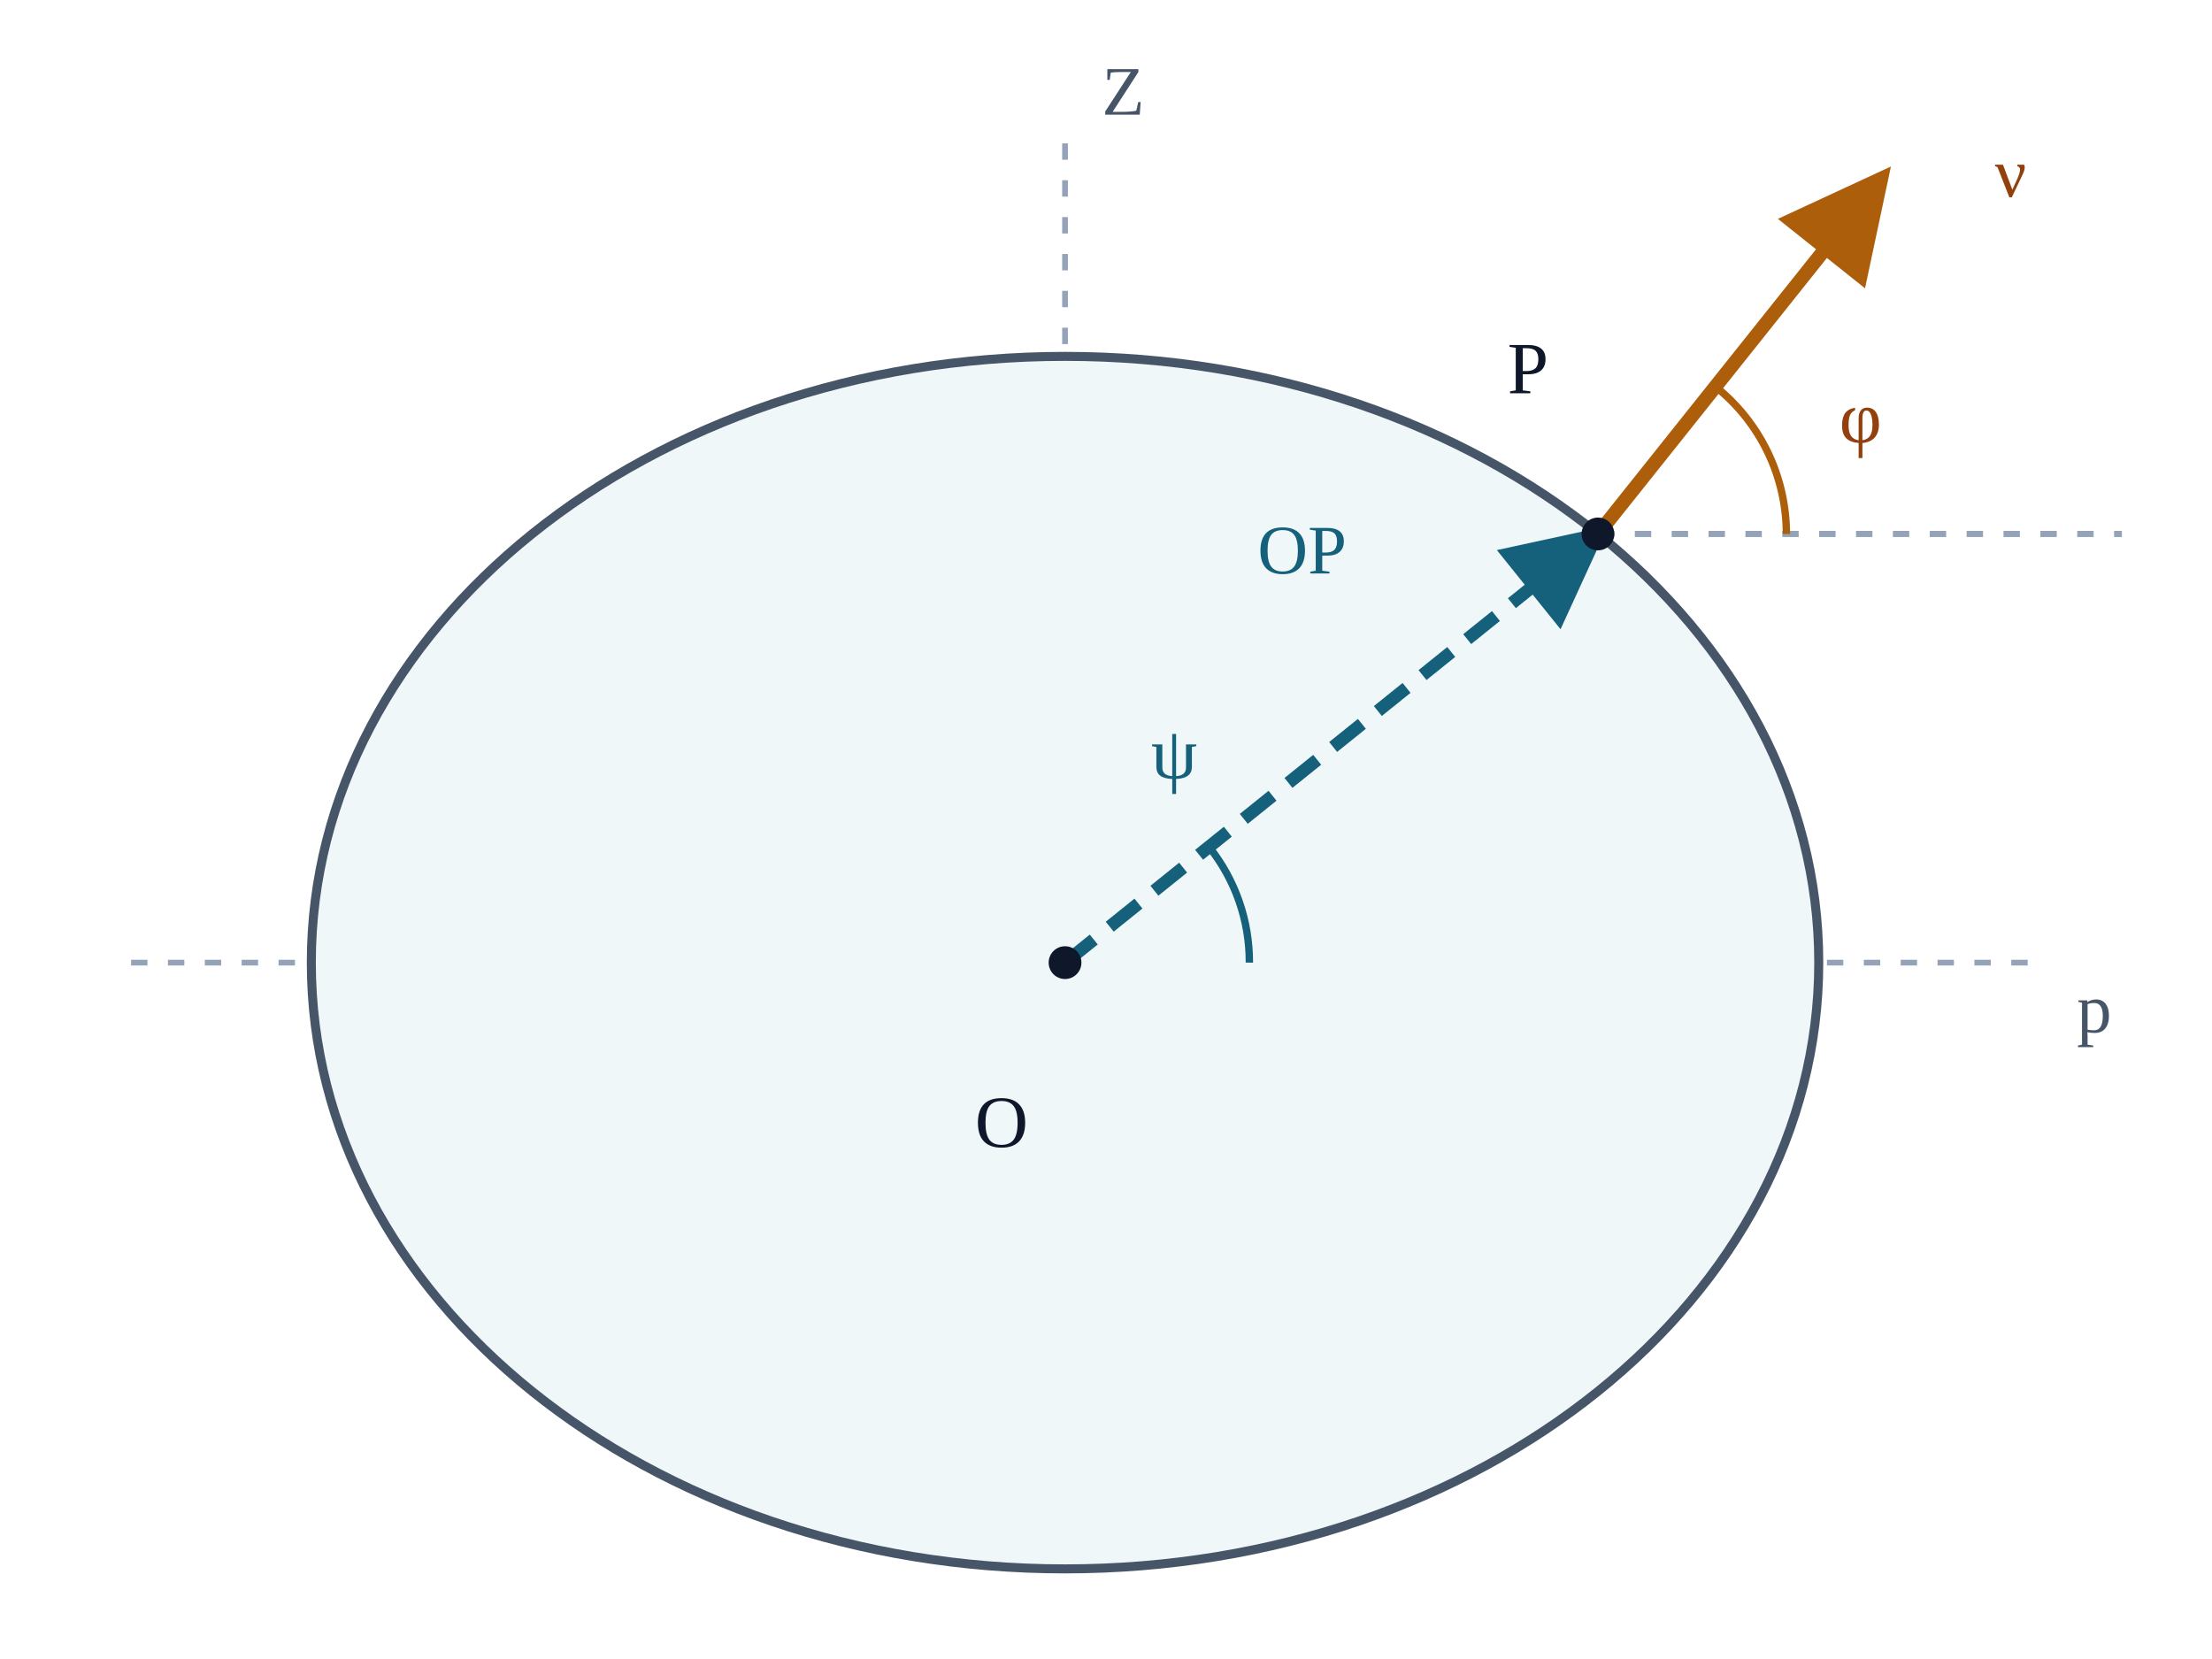
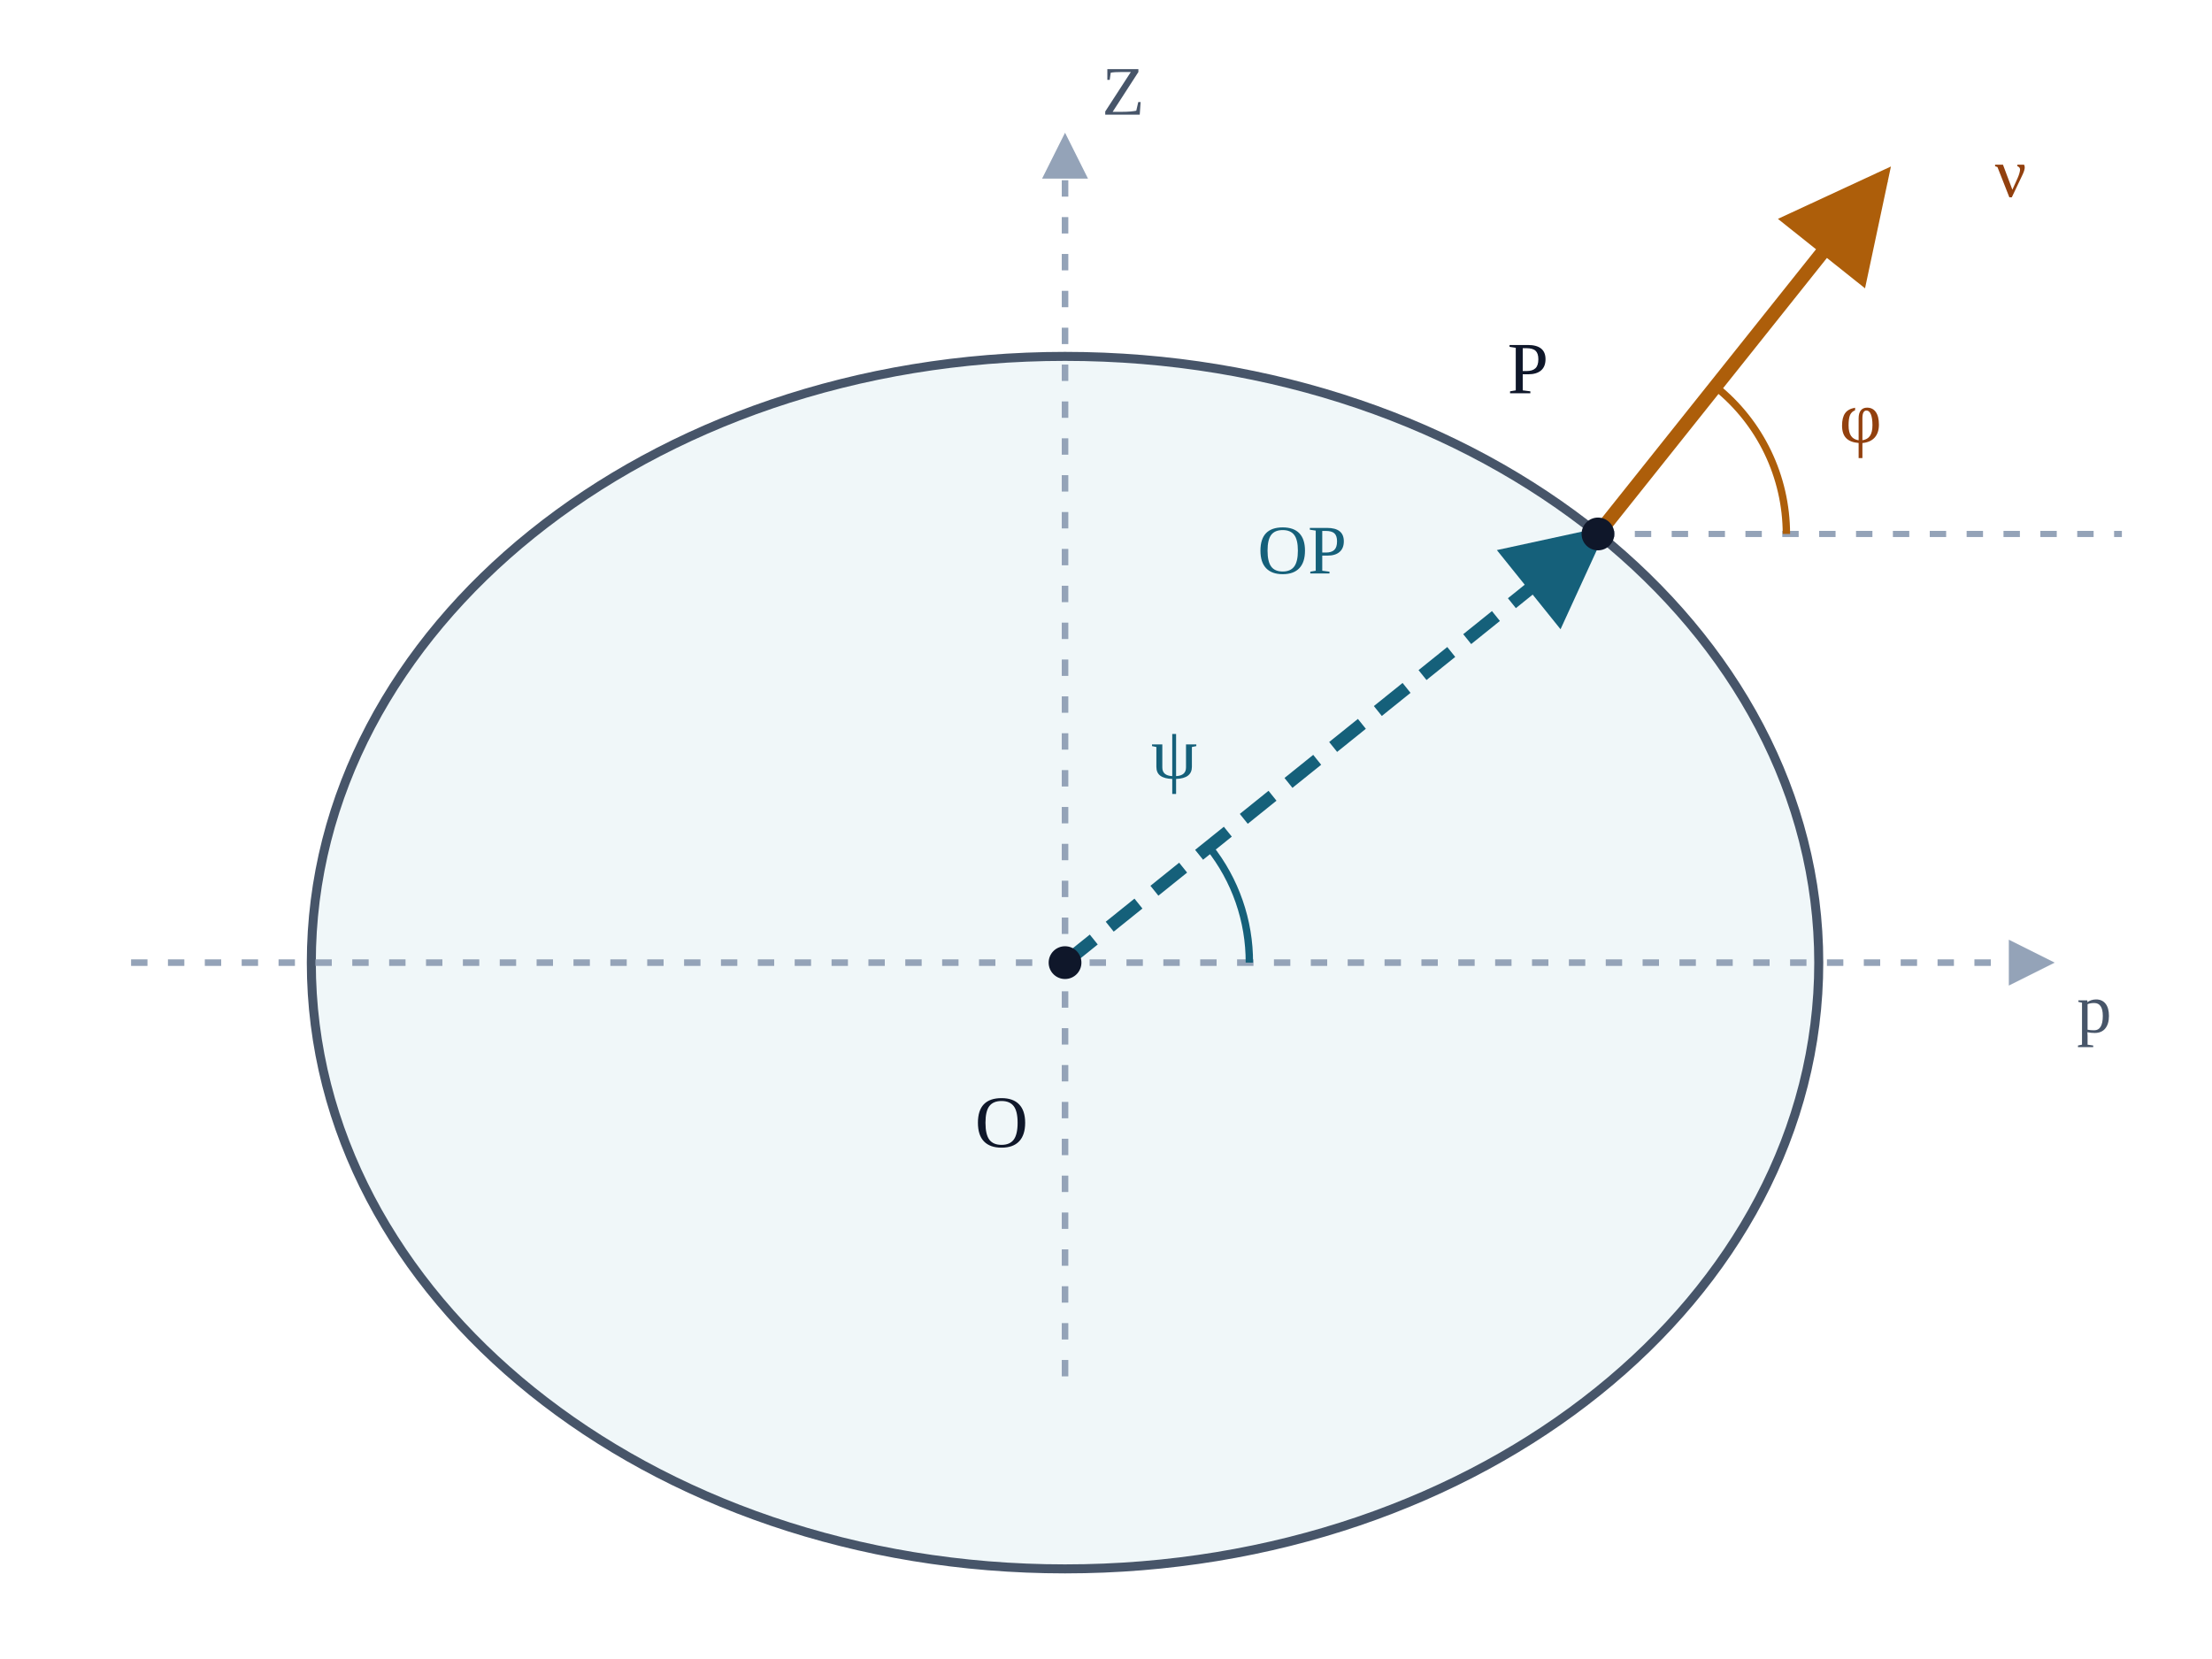
<svg xmlns="http://www.w3.org/2000/svg" viewBox="0 0 540 405" data-layout-lint="strict" role="img" aria-labelledby="title desc">
  <defs>
    <marker id="normal-arr" markerWidth="8" markerHeight="8" refX="7" refY="4" orient="auto" markerUnits="strokeWidth">
      <path d="M0 0 L8 4 L0 8z" fill="#ad5e0a" />
    </marker>
    <marker id="radial-arr" markerWidth="8" markerHeight="8" refX="7" refY="4" orient="auto" markerUnits="strokeWidth">
      <path d="M0 0 L8 4 L0 8z" fill="#15607a" />
    </marker>
+     <marker id="axis-arr" markerWidth="7" markerHeight="7" refX="6" refY="3.5" orient="auto" markerUnits="strokeWidth">
+       <path d="M0 0 L7 3.5 L0 7z" fill="#94a3b8" />
+     </marker>
  </defs>
-   <path d="M32 235 H500 M260 336 V34" stroke="#94a3b8" stroke-width="1.4" stroke-dasharray="4 5" fill="none" />
  <ellipse cx="260" cy="235" rx="184" ry="148" fill="#f0f7f9" stroke="#475569" stroke-width="2.2" />
+   <path d="M32 235 H500" stroke="#94a3b8" stroke-width="1.6" stroke-dasharray="4 5" fill="none" marker-end="url(#axis-arr)" />
+   <path d="M260 336 V34" stroke="#94a3b8" stroke-width="1.6" stroke-dasharray="4 5" fill="none" marker-end="url(#axis-arr)" />
  <path d="M260 235 L390.1 130.35" stroke="#15607a" stroke-width="3.1" stroke-dasharray="9 5" fill="none" marker-end="url(#radial-arr)" data-series-group="lat-directions" data-series-label="radial" />
  <path d="M390.1 130.35 L459.5 43.3" stroke="#ad5e0a" stroke-width="3.4" fill="none" marker-end="url(#normal-arr)" data-series-group="lat-directions" data-series-label="normal" />
  <path d="M390.1 130.35 H518" stroke="#94a3b8" stroke-width="1.5" stroke-dasharray="4 5" fill="none" />
  <path d="M305 235 A45 45 0 0 0 295.2 206.8" fill="none" stroke="#15607a" stroke-width="1.8" />
  <path d="M436.1 130.35 A46 46 0 0 0 418.8 94.4" fill="none" stroke="#ad5e0a" stroke-width="1.8" />
  <circle cx="260" cy="235" r="4" fill="#0f172a" />
  <circle cx="390.1" cy="130.35" r="4" fill="#0f172a" />
  <text x="238" y="280" font-size="18" fill="#0f172a">O</text>
  <text x="368" y="96" font-size="18" fill="#0f172a">P</text>
  <text x="507" y="252" font-size="17" fill="#475569">p</text>
  <text x="269" y="28" font-size="17" fill="#475569">Z</text>
  <text x="281" y="190" font-size="18" fill="#15607a">ψ</text>
  <text x="449" y="108" font-size="18" fill="#92400e">φ</text>
  <text x="307" y="140" font-size="17" fill="#15607a">OP</text>
  <text x="487" y="48" font-size="17" fill="#92400e">ν</text>
</svg>
